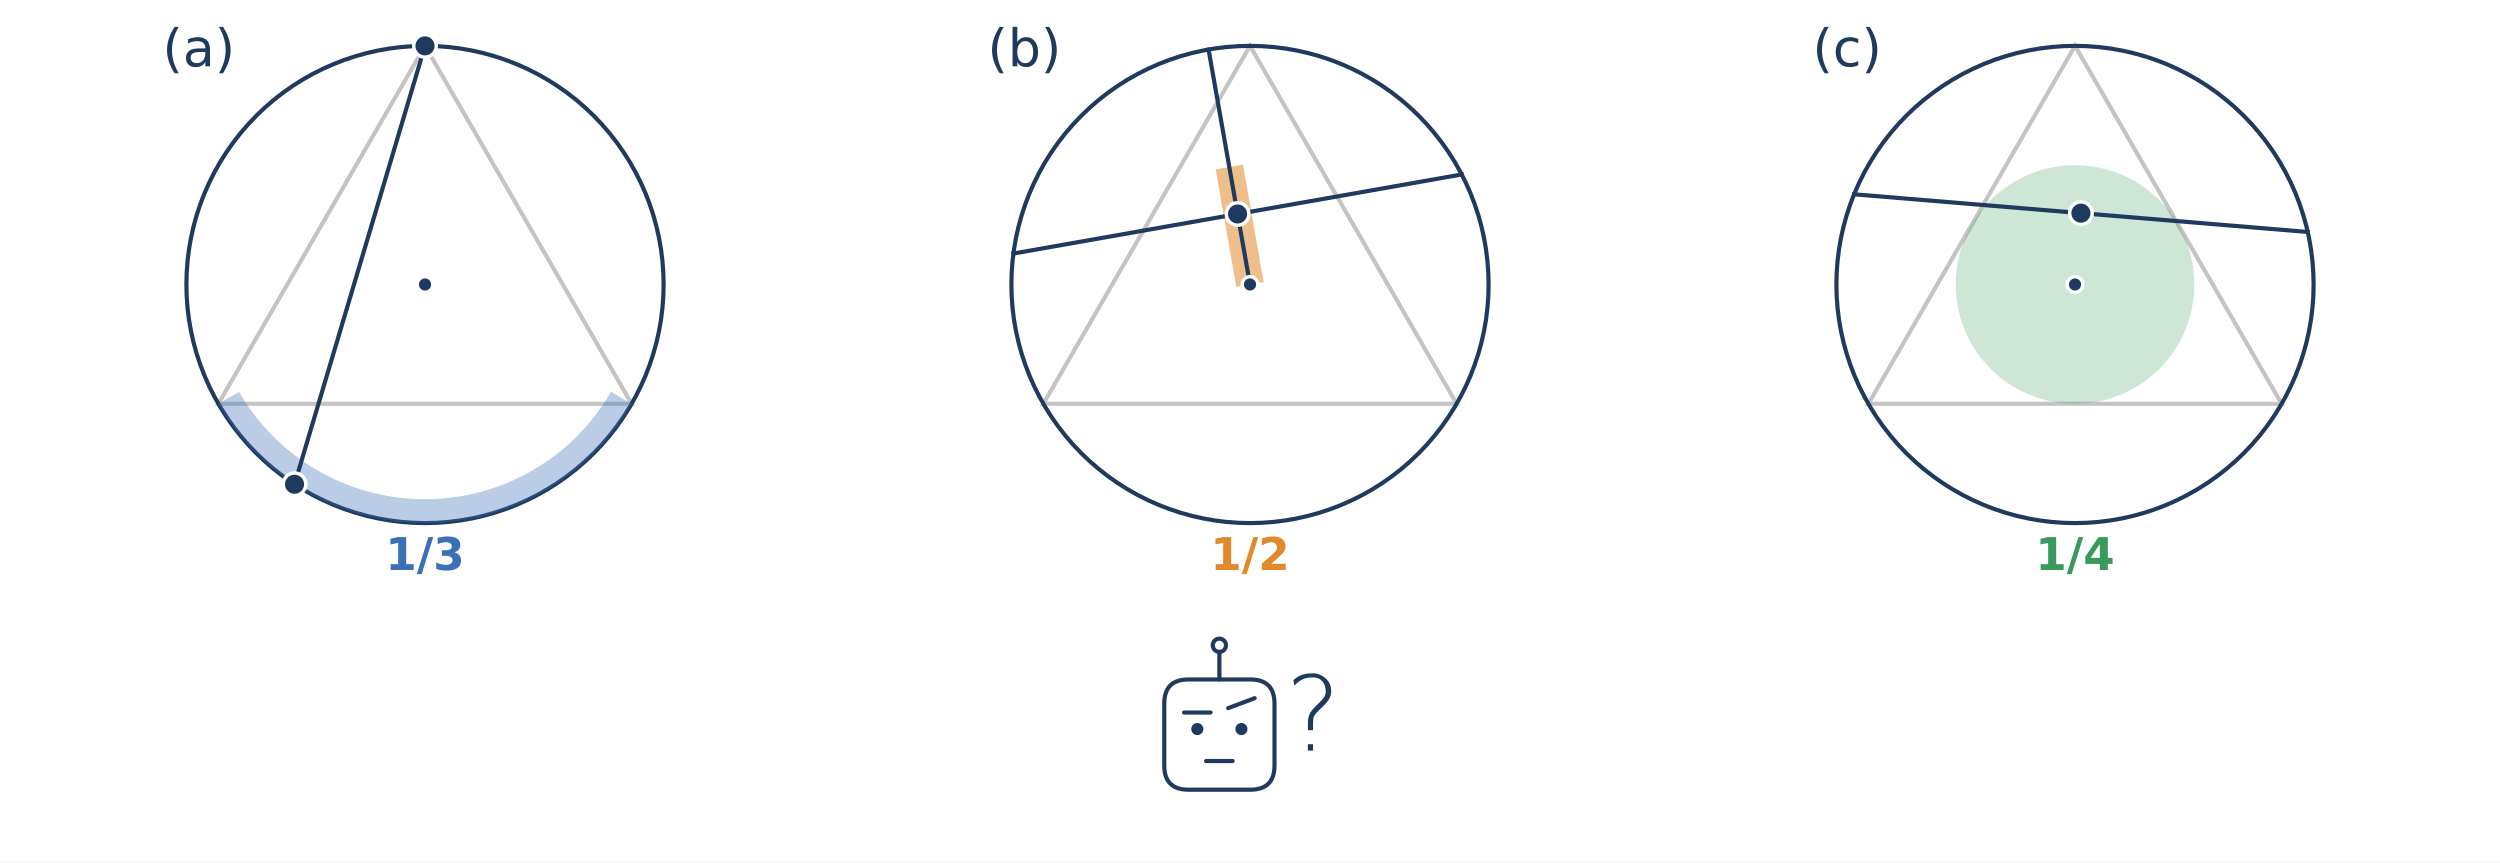
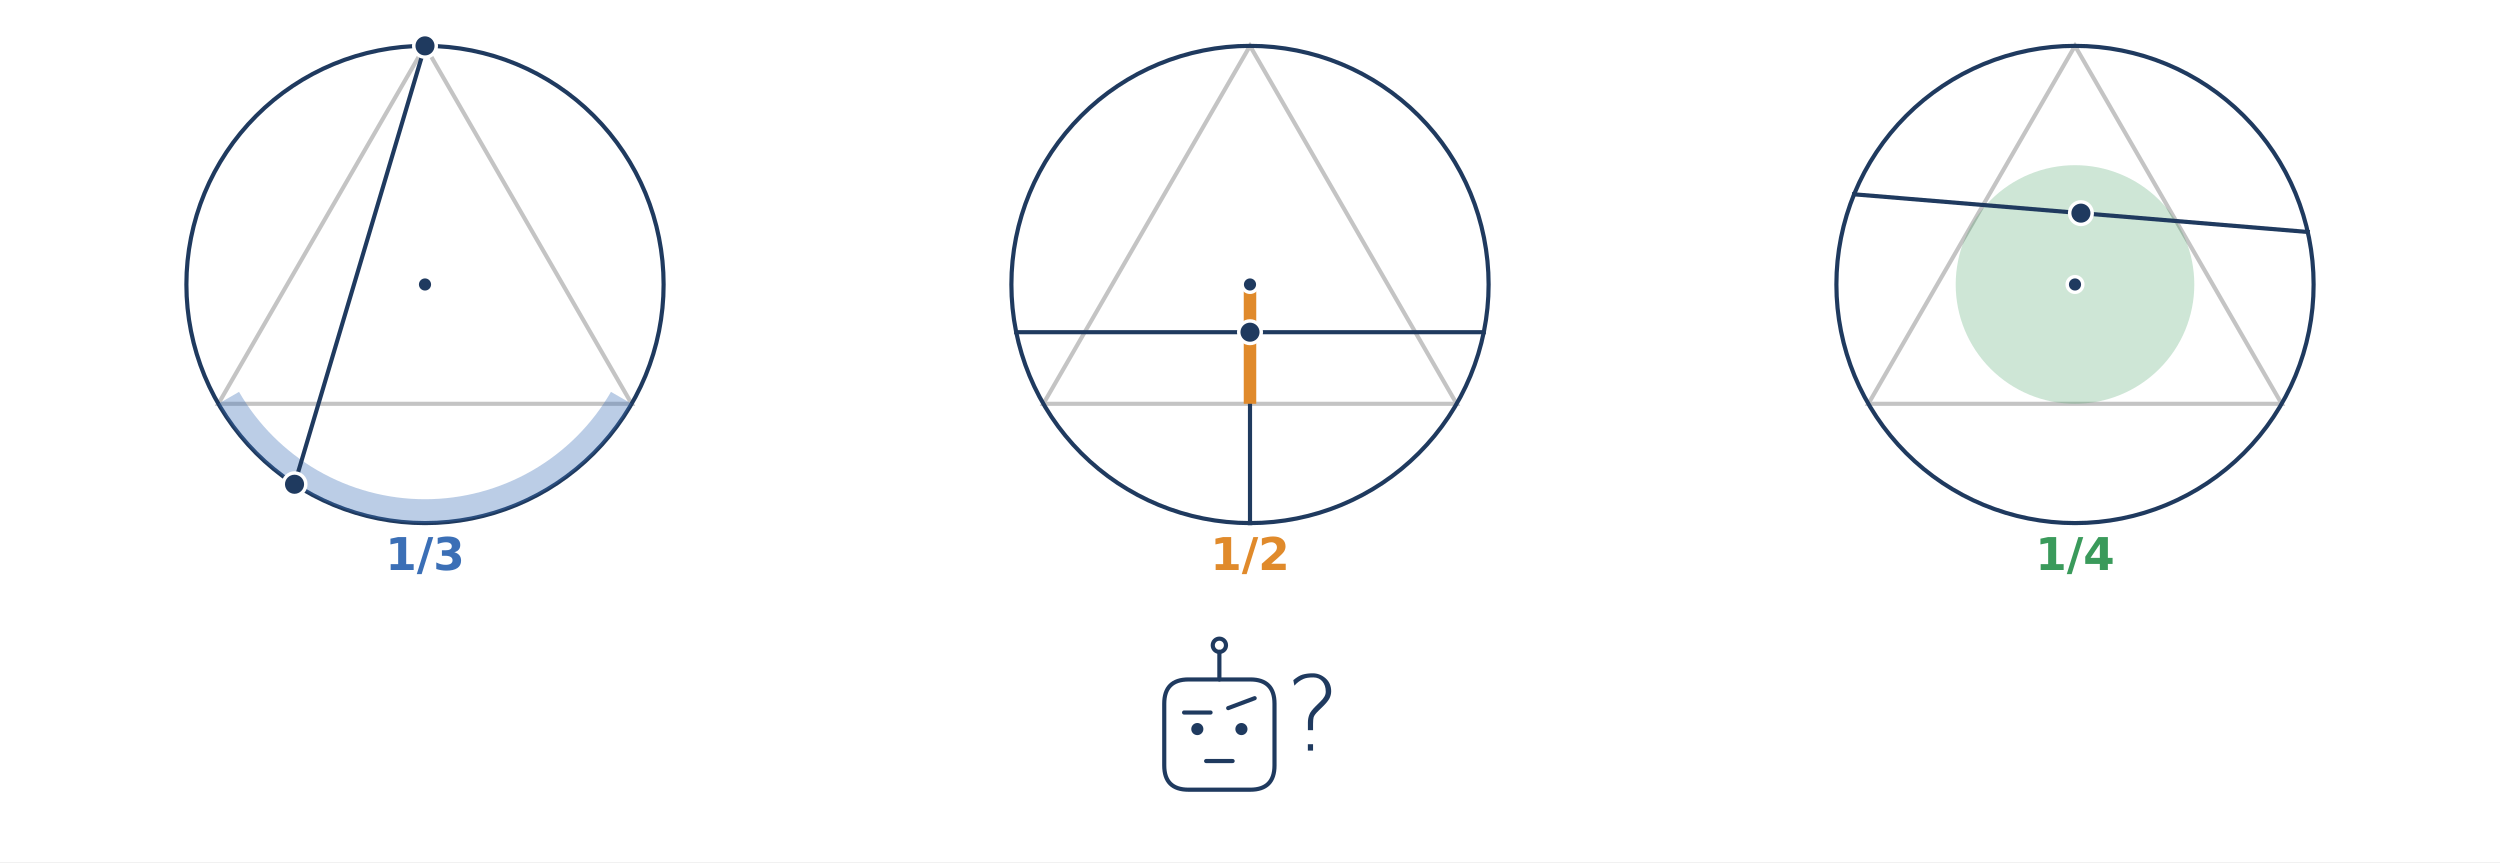
<svg xmlns="http://www.w3.org/2000/svg" xmlns:xlink="http://www.w3.org/1999/xlink" width="720pt" height="248.276pt" viewBox="0 0 720 248.276" version="1.1">
  <defs>
    <style type="text/css">*{stroke-linejoin: round; stroke-linecap: butt}</style>
  </defs>
  <g id="figure_1">
    <g id="patch_1">
      <path d="M 0 248.276  L 720 248.276  L 720 0  L 0 0  z " style="fill: #ffffff" />
    </g>
    <g id="axes_1">
      <g id="patch_2">
-         <path d="M 122.4 13.212  L 62.887 116.291  L 181.913 116.291  L 122.4 13.212  z " clip-path="url(#p6ddc485d19)" style="fill: none; stroke: #c4c4c4; stroke-width: 1.2; stroke-linejoin: miter" />
+         <path d="M 122.4 13.212  L 62.887 116.291  L 181.913 116.291  L 122.4 13.212  z " clip-path="url(#pfa2dbeb88c)" style="fill: none; stroke: #c4c4c4; stroke-width: 1.2; stroke-linejoin: miter" />
      </g>
      <g id="patch_3">
-         <path d="M 122.4 150.65  C 140.625 150.65 158.105 143.41 170.992 130.523  C 183.879 117.636 191.119 100.156 191.119 81.931  C 191.119 63.706 183.879 46.226 170.992 33.339  C 158.105 20.453 140.625 13.212 122.4 13.212  C 104.175 13.212 86.695 20.453 73.808 33.339  C 60.921 46.226 53.681 63.706 53.681 81.931  C 53.681 100.156 60.921 117.636 73.808 130.523  C 86.695 143.41 104.175 150.65 122.4 150.65  L 122.4 150.65  z " clip-path="url(#p6ddc485d19)" style="fill: none; stroke: #1f3a5f; stroke-width: 1.2; stroke-linejoin: miter" />
+         <path d="M 122.4 150.65  C 140.625 150.65 158.105 143.41 170.992 130.523  C 183.879 117.636 191.119 100.156 191.119 81.931  C 191.119 63.706 183.879 46.226 170.992 33.339  C 158.105 20.453 140.625 13.212 122.4 13.212  C 104.175 13.212 86.695 20.453 73.808 33.339  C 60.921 46.226 53.681 63.706 53.681 81.931  C 53.681 100.156 60.921 117.636 73.808 130.523  C 86.695 143.41 104.175 150.65 122.4 150.65  L 122.4 150.65  z " clip-path="url(#pfa2dbeb88c)" style="fill: none; stroke: #1f3a5f; stroke-width: 1.2; stroke-linejoin: miter" />
      </g>
      <g id="patch_4">
-         <path d="M 62.887 116.291  C 68.918 126.737 77.595 135.413 88.04 141.444  C 98.486 147.475 110.338 150.65 122.4 150.65  C 134.462 150.65 146.314 147.475 156.76 141.444  C 167.205 135.413 175.882 126.737 181.913 116.291  L 175.961 112.855  C 170.533 122.256 162.725 130.065 153.324 135.492  C 143.922 140.92 133.256 143.778 122.4 143.778  C 111.544 143.778 100.878 140.92 91.476 135.492  C 82.075 130.065 74.267 122.256 68.839 112.855  z " clip-path="url(#p6ddc485d19)" style="fill: #3b6fb6; opacity: 0.35" />
+         <path d="M 62.887 116.291  C 68.918 126.737 77.595 135.413 88.04 141.444  C 98.486 147.475 110.338 150.65 122.4 150.65  C 134.462 150.65 146.314 147.475 156.76 141.444  C 167.205 135.413 175.882 126.737 181.913 116.291  L 175.961 112.855  C 170.533 122.256 162.725 130.065 153.324 135.492  C 143.922 140.92 133.256 143.778 122.4 143.778  C 111.544 143.778 100.878 140.92 91.476 135.492  C 82.075 130.065 74.267 122.256 68.839 112.855  z " clip-path="url(#pfa2dbeb88c)" style="fill: #3b6fb6; opacity: 0.35" />
      </g>
      <g id="line2d_1">
-         <path d="M 122.4 13.212  L 84.824 139.467  " clip-path="url(#p6ddc485d19)" style="fill: none; stroke: #1f3a5f; stroke-width: 1.2; stroke-linecap: square" />
+         <path d="M 122.4 13.212  L 84.824 139.467  " clip-path="url(#pfa2dbeb88c)" style="fill: none; stroke: #1f3a5f; stroke-width: 1.2; stroke-linecap: square" />
      </g>
      <g id="text_1">
-         <text style="font-size: 15px; font-family: 'DejaVu Sans', 'Bitstream Vera Sans', 'Computer Modern Sans Serif', 'Lucida Grande', 'Verdana', 'Geneva', 'Lucid', 'Arial', 'Helvetica', 'Avant Garde', sans-serif; text-anchor: start; fill: #1f3a5f" x="46.809" y="19.111" transform="rotate(-0 46.80887 19.11077)">(a)</text>
-       </g>
-       <g id="text_2">
        <text style="font-weight: 700; font-size: 13px; font-family: 'DejaVu Sans', 'Bitstream Vera Sans', 'Computer Modern Sans Serif', 'Lucida Grande', 'Verdana', 'Geneva', 'Lucid', 'Arial', 'Helvetica', 'Avant Garde', sans-serif; text-anchor: middle; fill: #3b6fb6" x="122.4" y="164.156" transform="rotate(-0 122.4 164.1556)">1/3</text>
      </g>
      <g id="line2d_2">
        <defs>
-           <path id="md2e59b1032" d="M 0 3.25  C 0.862 3.25 1.689 2.908 2.298 2.298  C 2.908 1.689 3.25 0.862 3.25 0  C 3.25 -0.862 2.908 -1.689 2.298 -2.298  C 1.689 -2.908 0.862 -3.25 0 -3.25  C -0.862 -3.25 -1.689 -2.908 -2.298 -2.298  C -2.908 -1.689 -3.25 -0.862 -3.25 0  C -3.25 0.862 -2.908 1.689 -2.298 2.298  C -1.689 2.908 -0.862 3.25 0 3.25  z " style="stroke: #ffffff" />
+           <path id="m2f6b097a99" d="M 0 3.25  C 0.862 3.25 1.689 2.908 2.298 2.298  C 2.908 1.689 3.25 0.862 3.25 0  C 3.25 -0.862 2.908 -1.689 2.298 -2.298  C 1.689 -2.908 0.862 -3.25 0 -3.25  C -0.862 -3.25 -1.689 -2.908 -2.298 -2.298  C -2.908 -1.689 -3.25 -0.862 -3.25 0  C -3.25 0.862 -2.908 1.689 -2.298 2.298  C -1.689 2.908 -0.862 3.25 0 3.25  z " style="stroke: #ffffff" />
        </defs>
-         <g clip-path="url(#p6ddc485d19)">
-           <use xlink:href="#md2e59b1032" x="122.4" y="13.212" style="fill: #1f3a5f; stroke: #ffffff" />
+         <g clip-path="url(#pfa2dbeb88c)">
+           <use xlink:href="#m2f6b097a99" x="122.4" y="13.212" style="fill: #1f3a5f; stroke: #ffffff" />
        </g>
      </g>
      <g id="line2d_3">
-         <g clip-path="url(#p6ddc485d19)">
-           <use xlink:href="#md2e59b1032" x="84.824" y="139.467" style="fill: #1f3a5f; stroke: #ffffff" />
+         <g clip-path="url(#pfa2dbeb88c)">
+           <use xlink:href="#m2f6b097a99" x="84.824" y="139.467" style="fill: #1f3a5f; stroke: #ffffff" />
        </g>
      </g>
      <g id="line2d_4">
        <defs>
-           <path id="ma47188b546" d="M 0 2.25  C 0.597 2.25 1.169 2.013 1.591 1.591  C 2.013 1.169 2.25 0.597 2.25 0  C 2.25 -0.597 2.013 -1.169 1.591 -1.591  C 1.169 -2.013 0.597 -2.25 0 -2.25  C -0.597 -2.25 -1.169 -2.013 -1.591 -1.591  C -2.013 -1.169 -2.25 -0.597 -2.25 0  C -2.25 0.597 -2.013 1.169 -1.591 1.591  C -1.169 2.013 -0.597 2.25 0 2.25  z " style="stroke: #ffffff" />
+           <path id="ma43f6efb49" d="M 0 2.25  C 0.597 2.25 1.169 2.013 1.591 1.591  C 2.013 1.169 2.25 0.597 2.25 0  C 2.25 -0.597 2.013 -1.169 1.591 -1.591  C 1.169 -2.013 0.597 -2.25 0 -2.25  C -0.597 -2.25 -1.169 -2.013 -1.591 -1.591  C -2.013 -1.169 -2.25 -0.597 -2.25 0  C -2.25 0.597 -2.013 1.169 -1.591 1.591  C -1.169 2.013 -0.597 2.25 0 2.25  z " style="stroke: #ffffff" />
        </defs>
-         <g clip-path="url(#p6ddc485d19)">
-           <use xlink:href="#ma47188b546" x="122.4" y="81.931" style="fill: #1f3a5f; stroke: #ffffff" />
+         <g clip-path="url(#pfa2dbeb88c)">
+           <use xlink:href="#ma43f6efb49" x="122.4" y="81.931" style="fill: #1f3a5f; stroke: #ffffff" />
        </g>
      </g>
    </g>
    <g id="axes_2">
      <g id="patch_5">
-         <path d="M 360 13.212  L 300.487 116.291  L 419.513 116.291  L 360 13.212  z " clip-path="url(#pa95f3545bf)" style="fill: none; stroke: #c4c4c4; stroke-width: 1.2; stroke-linejoin: miter" />
+         <path d="M 360 13.212  L 300.487 116.291  L 419.513 116.291  L 360 13.212  z " clip-path="url(#pd4ca74a776)" style="fill: none; stroke: #c4c4c4; stroke-width: 1.2; stroke-linejoin: miter" />
      </g>
      <g id="patch_6">
-         <path d="M 360 150.65  C 378.225 150.65 395.705 143.41 408.592 130.523  C 421.479 117.636 428.719 100.156 428.719 81.931  C 428.719 63.706 421.479 46.226 408.592 33.339  C 395.705 20.453 378.225 13.212 360 13.212  C 341.775 13.212 324.295 20.453 311.408 33.339  C 298.521 46.226 291.281 63.706 291.281 81.931  C 291.281 100.156 298.521 117.636 311.408 130.523  C 324.295 143.41 341.775 150.65 360 150.65  L 360 150.65  z " clip-path="url(#pa95f3545bf)" style="fill: none; stroke: #1f3a5f; stroke-width: 1.2; stroke-linejoin: miter" />
+         <path d="M 360 150.65  C 378.225 150.65 395.705 143.41 408.592 130.523  C 421.479 117.636 428.719 100.156 428.719 81.931  C 428.719 63.706 421.479 46.226 408.592 33.339  C 395.705 20.453 378.225 13.212 360 13.212  C 341.775 13.212 324.295 20.453 311.408 33.339  C 298.521 46.226 291.281 63.706 291.281 81.931  C 291.281 100.156 298.521 117.636 311.408 130.523  C 324.295 143.41 341.775 150.65 360 150.65  L 360 150.65  z " clip-path="url(#pd4ca74a776)" style="fill: none; stroke: #1f3a5f; stroke-width: 1.2; stroke-linejoin: miter" />
      </g>
      <g id="line2d_5">
-         <path d="M 360 81.931  L 354.034 48.093  " clip-path="url(#pa95f3545bf)" style="fill: none; stroke: #e08a2b; stroke-opacity: 0.55; stroke-width: 8" />
+         <path d="M 360 81.931  L 360 150.65  " clip-path="url(#pd4ca74a776)" style="fill: none; stroke: #1f3a5f; stroke-width: 1.2; stroke-linecap: square" />
      </g>
      <g id="line2d_6">
-         <path d="M 360 81.931  L 348.067 14.256  " clip-path="url(#pa95f3545bf)" style="fill: none; stroke: #1f3a5f; stroke-width: 1.2; stroke-linecap: square" />
+         <path d="M 427.331 95.675  L 292.669 95.675  " clip-path="url(#pd4ca74a776)" style="fill: none; stroke: #1f3a5f; stroke-width: 1.2; stroke-linecap: square" />
      </g>
      <g id="line2d_7">
-         <path d="M 291.862 73.012  L 420.978 50.245  " clip-path="url(#pa95f3545bf)" style="fill: none; stroke: #1f3a5f; stroke-width: 1.2; stroke-linecap: square" />
+         <path d="M 360 81.931  L 360 116.291  " clip-path="url(#pd4ca74a776)" style="fill: none; stroke: #e08a2b; stroke-width: 3.6" />
      </g>
-       <g id="text_3">
-         <text style="font-size: 15px; font-family: 'DejaVu Sans', 'Bitstream Vera Sans', 'Computer Modern Sans Serif', 'Lucida Grande', 'Verdana', 'Geneva', 'Lucid', 'Arial', 'Helvetica', 'Avant Garde', sans-serif; text-anchor: start; fill: #1f3a5f" x="284.409" y="19.112" transform="rotate(-0 284.4089 19.11194)">(b)</text>
-       </g>
-       <g id="text_4">
+       <g id="text_2">
        <text style="font-weight: 700; font-size: 13px; font-family: 'DejaVu Sans', 'Bitstream Vera Sans', 'Computer Modern Sans Serif', 'Lucida Grande', 'Verdana', 'Geneva', 'Lucid', 'Arial', 'Helvetica', 'Avant Garde', sans-serif; text-anchor: middle; fill: #e08a2b" x="360" y="164.156" transform="rotate(-0 360 164.1556)">1/2</text>
      </g>
      <g id="line2d_8">
-         <g clip-path="url(#pa95f3545bf)">
-           <use xlink:href="#md2e59b1032" x="356.42" y="61.628" style="fill: #1f3a5f; stroke: #ffffff" />
+         <g clip-path="url(#pd4ca74a776)">
+           <use xlink:href="#m2f6b097a99" x="360" y="95.675" style="fill: #1f3a5f; stroke: #ffffff" />
        </g>
      </g>
      <g id="line2d_9">
-         <g clip-path="url(#pa95f3545bf)">
-           <use xlink:href="#ma47188b546" x="360" y="81.931" style="fill: #1f3a5f; stroke: #ffffff" />
+         <g clip-path="url(#pd4ca74a776)">
+           <use xlink:href="#ma43f6efb49" x="360" y="81.931" style="fill: #1f3a5f; stroke: #ffffff" />
        </g>
      </g>
    </g>
    <g id="axes_3">
      <g id="patch_7">
-         <path d="M 597.6 13.212  L 538.087 116.291  L 657.113 116.291  L 597.6 13.212  z " clip-path="url(#pb22b320465)" style="fill: none; stroke: #c4c4c4; stroke-width: 1.2; stroke-linejoin: miter" />
+         <path d="M 597.6 13.212  L 538.087 116.291  L 657.113 116.291  L 597.6 13.212  z " clip-path="url(#p1f6731e001)" style="fill: none; stroke: #c4c4c4; stroke-width: 1.2; stroke-linejoin: miter" />
      </g>
      <g id="patch_8">
-         <path d="M 597.6 150.65  C 615.825 150.65 633.305 143.41 646.192 130.523  C 659.079 117.636 666.319 100.156 666.319 81.931  C 666.319 63.706 659.079 46.226 646.192 33.339  C 633.305 20.453 615.825 13.212 597.6 13.212  C 579.375 13.212 561.895 20.453 549.008 33.339  C 536.121 46.226 528.881 63.706 528.881 81.931  C 528.881 100.156 536.121 117.636 549.008 130.523  C 561.895 143.41 579.375 150.65 597.6 150.65  L 597.6 150.65  z " clip-path="url(#pb22b320465)" style="fill: none; stroke: #1f3a5f; stroke-width: 1.2; stroke-linejoin: miter" />
+         <path d="M 597.6 150.65  C 615.825 150.65 633.305 143.41 646.192 130.523  C 659.079 117.636 666.319 100.156 666.319 81.931  C 666.319 63.706 659.079 46.226 646.192 33.339  C 633.305 20.453 615.825 13.212 597.6 13.212  C 579.375 13.212 561.895 20.453 549.008 33.339  C 536.121 46.226 528.881 63.706 528.881 81.931  C 528.881 100.156 536.121 117.636 549.008 130.523  C 561.895 143.41 579.375 150.65 597.6 150.65  L 597.6 150.65  z " clip-path="url(#p1f6731e001)" style="fill: none; stroke: #1f3a5f; stroke-width: 1.2; stroke-linejoin: miter" />
      </g>
      <g id="patch_9">
-         <path d="M 597.6 116.291  C 606.712 116.291 615.453 112.67 621.896 106.227  C 628.339 99.784 631.96 91.043 631.96 81.931  C 631.96 72.819 628.339 64.078 621.896 57.635  C 615.453 51.192 606.712 47.571 597.6 47.571  C 588.488 47.571 579.747 51.192 573.304 57.635  C 566.861 64.078 563.24 72.819 563.24 81.931  C 563.24 91.043 566.861 99.784 573.304 106.227  C 579.747 112.67 588.488 116.291 597.6 116.291  z " clip-path="url(#pb22b320465)" style="fill: #3a9a5b; opacity: 0.25" />
+         <path d="M 597.6 116.291  C 606.712 116.291 615.453 112.67 621.896 106.227  C 628.339 99.784 631.96 91.043 631.96 81.931  C 631.96 72.819 628.339 64.078 621.896 57.635  C 615.453 51.192 606.712 47.571 597.6 47.571  C 588.488 47.571 579.747 51.192 573.304 57.635  C 566.861 64.078 563.24 72.819 563.24 81.931  C 563.24 91.043 566.861 99.784 573.304 106.227  C 579.747 112.67 588.488 116.291 597.6 116.291  z " clip-path="url(#p1f6731e001)" style="fill: #3a9a5b; opacity: 0.25" />
      </g>
      <g id="line2d_10">
-         <path d="M 533.978 55.96  L 664.635 66.812  " clip-path="url(#pb22b320465)" style="fill: none; stroke: #1f3a5f; stroke-width: 1.2; stroke-linecap: square" />
+         <path d="M 533.978 55.96  L 664.635 66.812  " clip-path="url(#p1f6731e001)" style="fill: none; stroke: #1f3a5f; stroke-width: 1.2; stroke-linecap: square" />
      </g>
-       <g id="text_5">
-         <text style="font-size: 15px; font-family: 'DejaVu Sans', 'Bitstream Vera Sans', 'Computer Modern Sans Serif', 'Lucida Grande', 'Verdana', 'Geneva', 'Lucid', 'Arial', 'Helvetica', 'Avant Garde', sans-serif; text-anchor: start; fill: #1f3a5f" x="522.009" y="19.111" transform="rotate(-0 522.0089 19.11077)">(c)</text>
-       </g>
-       <g id="text_6">
+       <g id="text_3">
        <text style="font-weight: 700; font-size: 13px; font-family: 'DejaVu Sans', 'Bitstream Vera Sans', 'Computer Modern Sans Serif', 'Lucida Grande', 'Verdana', 'Geneva', 'Lucid', 'Arial', 'Helvetica', 'Avant Garde', sans-serif; text-anchor: middle; fill: #3a9a5b" x="597.6" y="164.156" transform="rotate(-0 597.6 164.1556)">1/4</text>
      </g>
      <g id="line2d_11">
-         <g clip-path="url(#pb22b320465)">
-           <use xlink:href="#md2e59b1032" x="599.307" y="61.386" style="fill: #1f3a5f; stroke: #ffffff" />
+         <g clip-path="url(#p1f6731e001)">
+           <use xlink:href="#m2f6b097a99" x="599.307" y="61.386" style="fill: #1f3a5f; stroke: #ffffff" />
        </g>
      </g>
      <g id="line2d_12">
-         <g clip-path="url(#pb22b320465)">
-           <use xlink:href="#ma47188b546" x="597.6" y="81.931" style="fill: #1f3a5f; stroke: #ffffff" />
+         <g clip-path="url(#p1f6731e001)">
+           <use xlink:href="#ma43f6efb49" x="597.6" y="81.931" style="fill: #1f3a5f; stroke: #ffffff" />
        </g>
      </g>
    </g>
    <g id="axes_4">
      <g id="patch_10">
-         <path d="M 342.289 227.434  L 360.071 227.434  Q 367.056 227.434 367.056 220.448  L 367.056 202.666  Q 367.056 195.681 360.071 195.681  L 342.289 195.681  Q 335.303 195.681 335.303 202.666  L 335.303 220.448  Q 335.303 227.434 342.289 227.434  L 342.289 227.434  z " clip-path="url(#p2c89c1a392)" style="fill: none; stroke: #1f3a5f; stroke-width: 1.2; stroke-linejoin: miter" />
+         <path d="M 342.289 227.434  L 360.071 227.434  Q 367.056 227.434 367.056 220.448  L 367.056 202.666  Q 367.056 195.681 360.071 195.681  L 342.289 195.681  Q 335.303 195.681 335.303 202.666  L 335.303 220.448  Q 335.303 227.434 342.289 227.434  L 342.289 227.434  z " clip-path="url(#p0c9cd09e37)" style="fill: none; stroke: #1f3a5f; stroke-width: 1.2; stroke-linejoin: miter" />
      </g>
      <g id="patch_11">
-         <path d="M 344.829 211.716  C 345.292 211.716 345.736 211.532 346.064 211.204  C 346.391 210.877 346.575 210.433 346.575 209.97  C 346.575 209.506 346.391 209.062 346.064 208.735  C 345.736 208.407 345.292 208.223 344.829 208.223  C 344.366 208.223 343.922 208.407 343.594 208.735  C 343.267 209.062 343.083 209.506 343.083 209.97  C 343.083 210.433 343.267 210.877 343.594 211.204  C 343.922 211.532 344.366 211.716 344.829 211.716  z " clip-path="url(#p2c89c1a392)" style="fill: #1f3a5f" />
+         <path d="M 344.829 211.716  C 345.292 211.716 345.736 211.532 346.064 211.204  C 346.391 210.877 346.575 210.433 346.575 209.97  C 346.575 209.506 346.391 209.062 346.064 208.735  C 345.736 208.407 345.292 208.223 344.829 208.223  C 344.366 208.223 343.922 208.407 343.594 208.735  C 343.267 209.062 343.083 209.506 343.083 209.97  C 343.083 210.433 343.267 210.877 343.594 211.204  C 343.922 211.532 344.366 211.716 344.829 211.716  z " clip-path="url(#p0c9cd09e37)" style="fill: #1f3a5f" />
      </g>
      <g id="patch_12">
-         <path d="M 357.53 211.716  C 357.993 211.716 358.438 211.532 358.765 211.204  C 359.093 210.877 359.277 210.433 359.277 209.97  C 359.277 209.506 359.093 209.062 358.765 208.735  C 358.438 208.407 357.993 208.223 357.53 208.223  C 357.067 208.223 356.623 208.407 356.295 208.735  C 355.968 209.062 355.784 209.506 355.784 209.97  C 355.784 210.433 355.968 210.877 356.295 211.204  C 356.623 211.532 357.067 211.716 357.53 211.716  z " clip-path="url(#p2c89c1a392)" style="fill: #1f3a5f" />
+         <path d="M 357.53 211.716  C 357.993 211.716 358.438 211.532 358.765 211.204  C 359.093 210.877 359.277 210.433 359.277 209.97  C 359.277 209.506 359.093 209.062 358.765 208.735  C 358.438 208.407 357.993 208.223 357.53 208.223  C 357.067 208.223 356.623 208.407 356.295 208.735  C 355.968 209.062 355.784 209.506 355.784 209.97  C 355.784 210.433 355.968 210.877 356.295 211.204  C 356.623 211.532 357.067 211.716 357.53 211.716  z " clip-path="url(#p0c9cd09e37)" style="fill: #1f3a5f" />
      </g>
      <g id="patch_13">
-         <path d="M 351.18 187.742  C 351.685 187.742 352.17 187.542 352.527 187.184  C 352.884 186.827 353.085 186.342 353.085 185.837  C 353.085 185.332 352.884 184.847 352.527 184.49  C 352.17 184.133 351.685 183.932 351.18 183.932  C 350.674 183.932 350.19 184.133 349.832 184.49  C 349.475 184.847 349.274 185.332 349.274 185.837  C 349.274 186.342 349.475 186.827 349.832 187.184  C 350.19 187.542 350.674 187.742 351.18 187.742  L 351.18 187.742  z " clip-path="url(#p2c89c1a392)" style="fill: none; stroke: #1f3a5f; stroke-width: 1.2; stroke-linejoin: miter" />
+         <path d="M 351.18 187.742  C 351.685 187.742 352.17 187.542 352.527 187.184  C 352.884 186.827 353.085 186.342 353.085 185.837  C 353.085 185.332 352.884 184.847 352.527 184.49  C 352.17 184.133 351.685 183.932 351.18 183.932  C 350.674 183.932 350.19 184.133 349.832 184.49  C 349.475 184.847 349.274 185.332 349.274 185.837  C 349.274 186.342 349.475 186.827 349.832 187.184  C 350.19 187.542 350.674 187.742 351.18 187.742  L 351.18 187.742  z " clip-path="url(#p0c9cd09e37)" style="fill: none; stroke: #1f3a5f; stroke-width: 1.2; stroke-linejoin: miter" />
      </g>
      <g id="line2d_13">
-         <path d="M 341.019 205.207  L 348.639 205.207  " clip-path="url(#p2c89c1a392)" style="fill: none; stroke: #1f3a5f; stroke-width: 1.2; stroke-linecap: round" />
+         <path d="M 341.019 205.207  L 348.639 205.207  " clip-path="url(#p0c9cd09e37)" style="fill: none; stroke: #1f3a5f; stroke-width: 1.2; stroke-linecap: round" />
      </g>
      <g id="line2d_14">
-         <path d="M 353.72 203.936  L 361.341 201.079  " clip-path="url(#p2c89c1a392)" style="fill: none; stroke: #1f3a5f; stroke-width: 1.2; stroke-linecap: round" />
+         <path d="M 353.72 203.936  L 361.341 201.079  " clip-path="url(#p0c9cd09e37)" style="fill: none; stroke: #1f3a5f; stroke-width: 1.2; stroke-linecap: round" />
      </g>
      <g id="line2d_15">
-         <path d="M 347.369 219.178  L 354.99 219.178  " clip-path="url(#p2c89c1a392)" style="fill: none; stroke: #1f3a5f; stroke-width: 1.2; stroke-linecap: round" />
+         <path d="M 347.369 219.178  L 354.99 219.178  " clip-path="url(#p0c9cd09e37)" style="fill: none; stroke: #1f3a5f; stroke-width: 1.2; stroke-linecap: round" />
      </g>
      <g id="line2d_16">
-         <path d="M 351.18 195.681  L 351.18 187.742  " clip-path="url(#p2c89c1a392)" style="fill: none; stroke: #1f3a5f; stroke-width: 1.2; stroke-linecap: round" />
+         <path d="M 351.18 195.681  L 351.18 187.742  " clip-path="url(#p0c9cd09e37)" style="fill: none; stroke: #1f3a5f; stroke-width: 1.2; stroke-linecap: round" />
      </g>
-       <g id="text_7">
+       <g id="text_4">
        <text style="font-weight: 200; font-size: 30px; font-family: 'DejaVu Sans', 'Bitstream Vera Sans', 'Computer Modern Sans Serif', 'Lucida Grande', 'Verdana', 'Geneva', 'Lucid', 'Arial', 'Helvetica', 'Avant Garde', sans-serif; text-anchor: middle; fill: #1f3a5f" x="378.17" y="216.175" transform="rotate(-0 378.1699 216.1748)">?</text>
      </g>
    </g>
  </g>
  <defs>
-     <clipPath id="p6ddc485d19">
+     <clipPath id="pfa2dbeb88c">
      <rect x="45.434" y="4.966" width="153.931" height="153.931" />
    </clipPath>
-     <clipPath id="pa95f3545bf">
+     <clipPath id="pd4ca74a776">
      <rect x="283.034" y="4.966" width="153.931" height="153.931" />
    </clipPath>
-     <clipPath id="pb22b320465">
+     <clipPath id="p1f6731e001">
      <rect x="520.634" y="4.966" width="153.931" height="153.931" />
    </clipPath>
-     <clipPath id="p2c89c1a392">
+     <clipPath id="p0c9cd09e37">
      <rect x="319.426" y="176.276" width="81.147" height="67.034" />
    </clipPath>
  </defs>
</svg>
